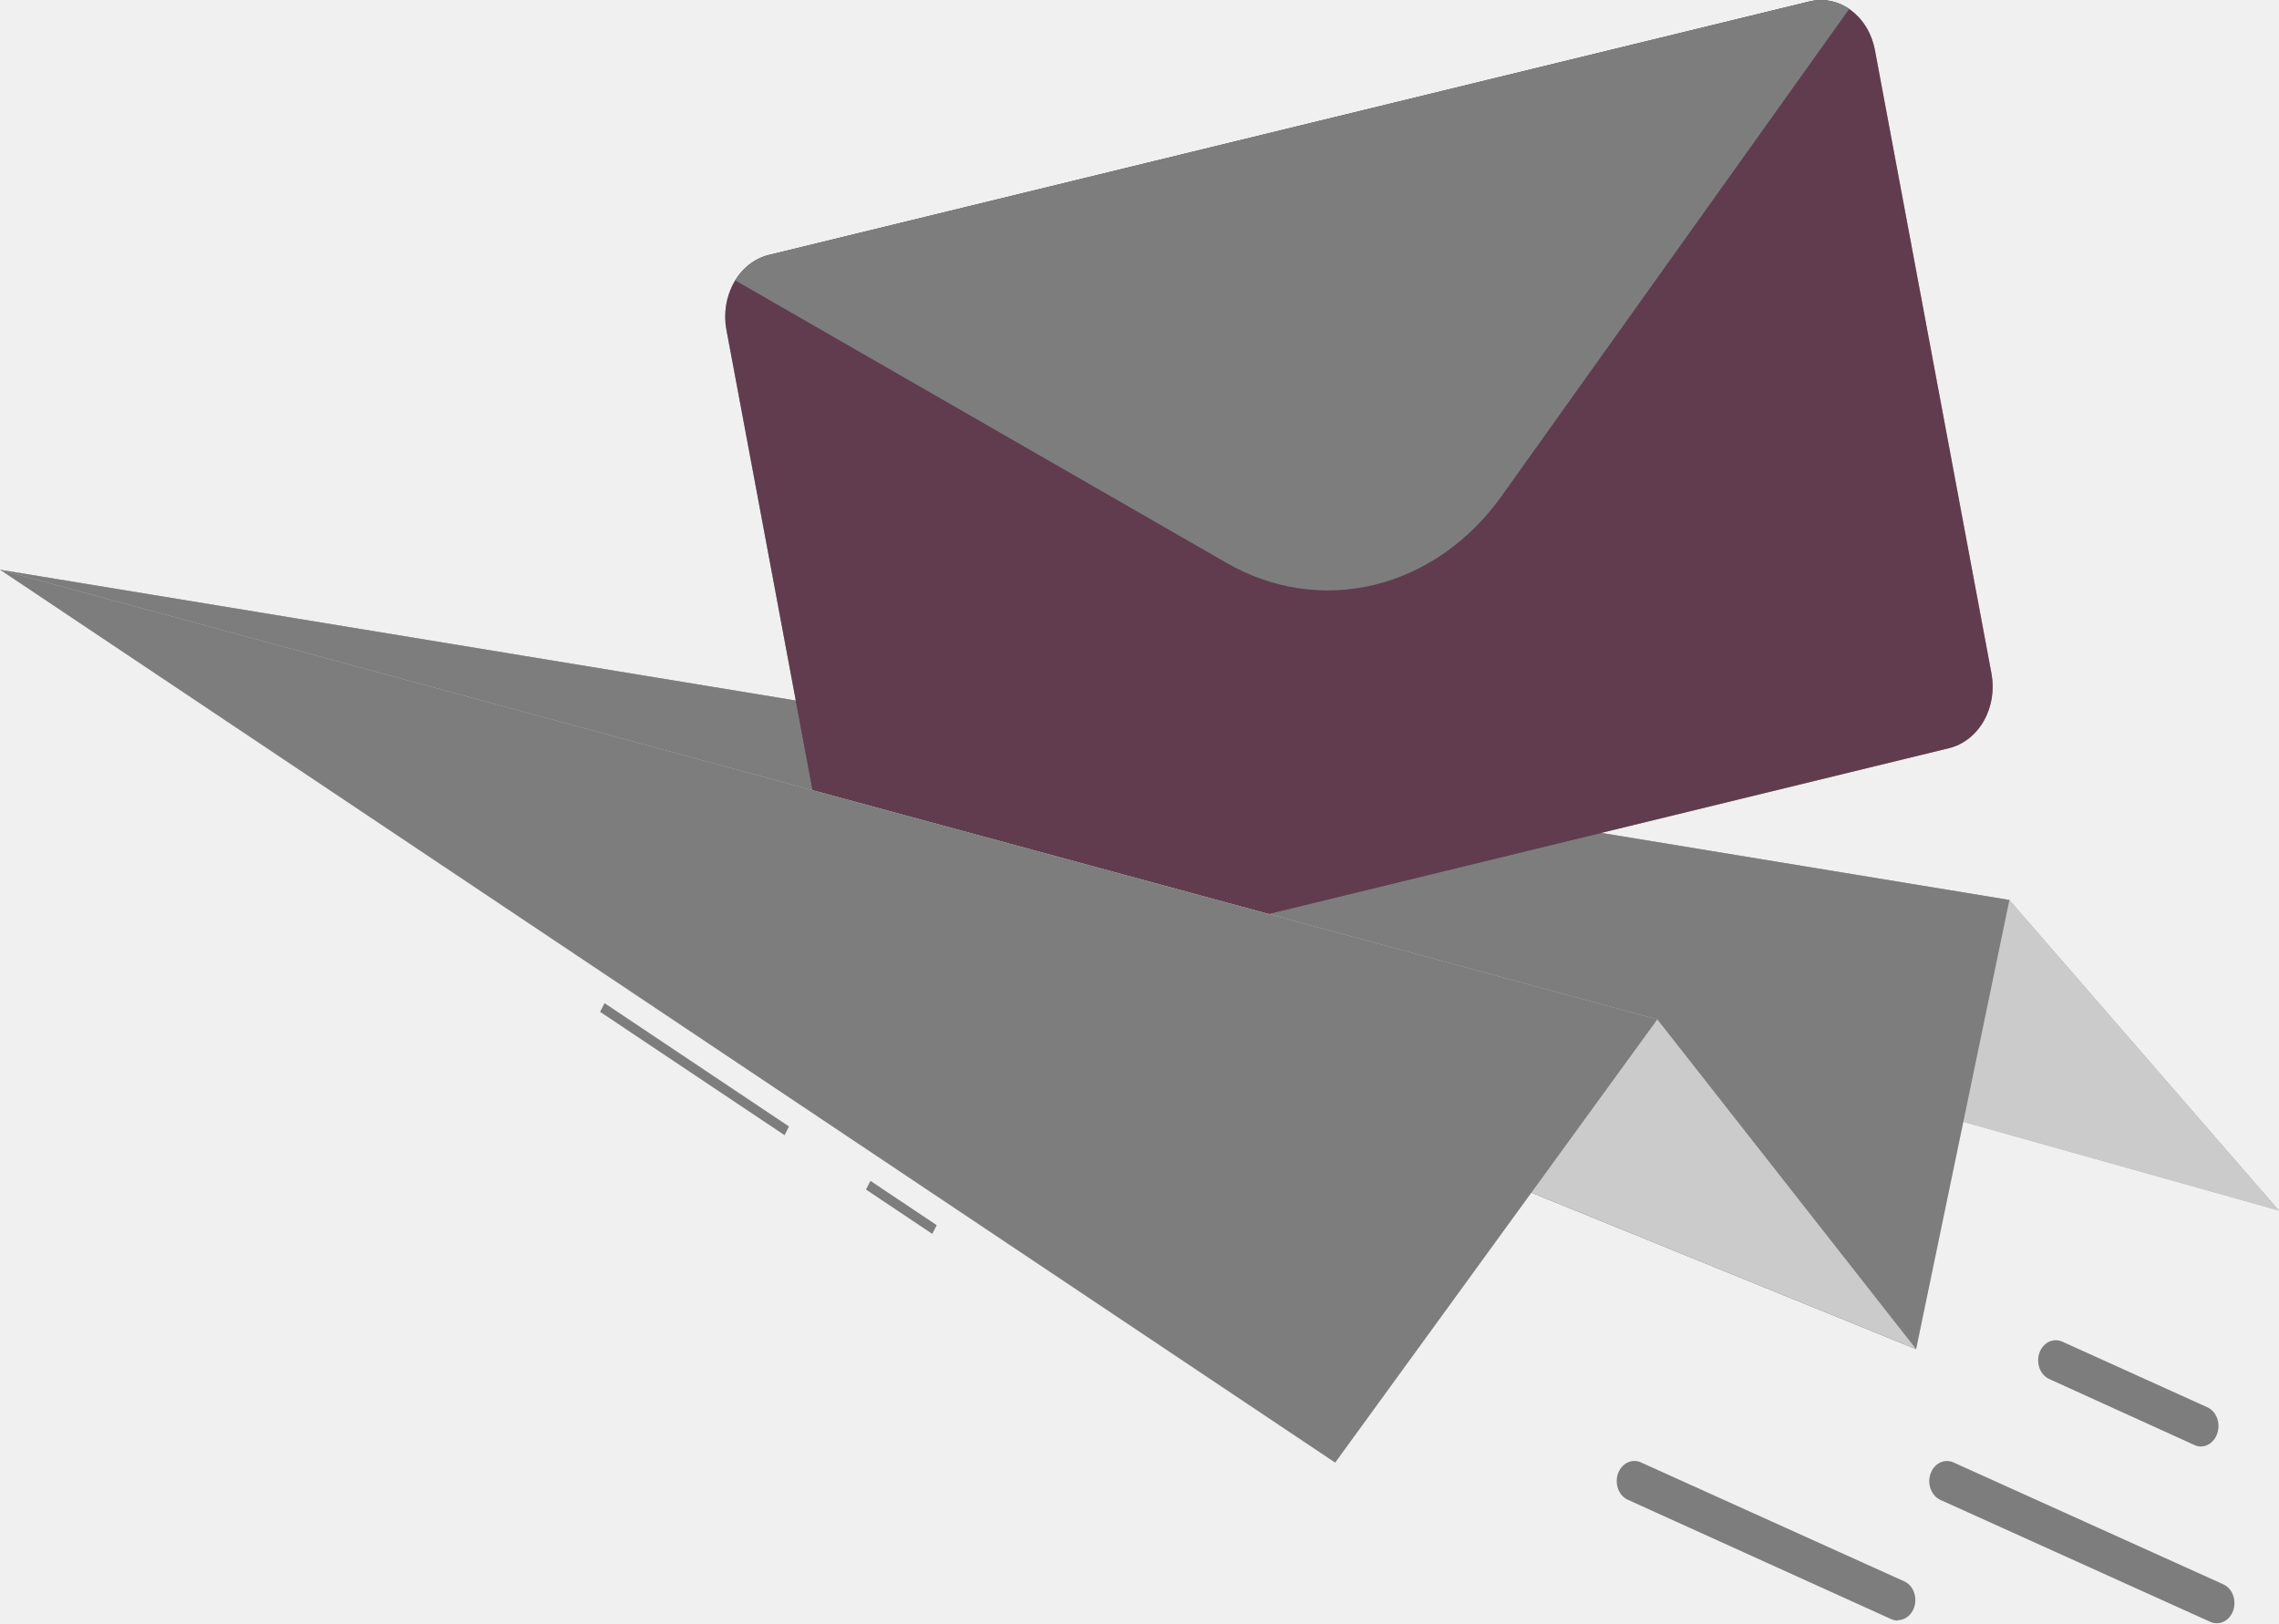
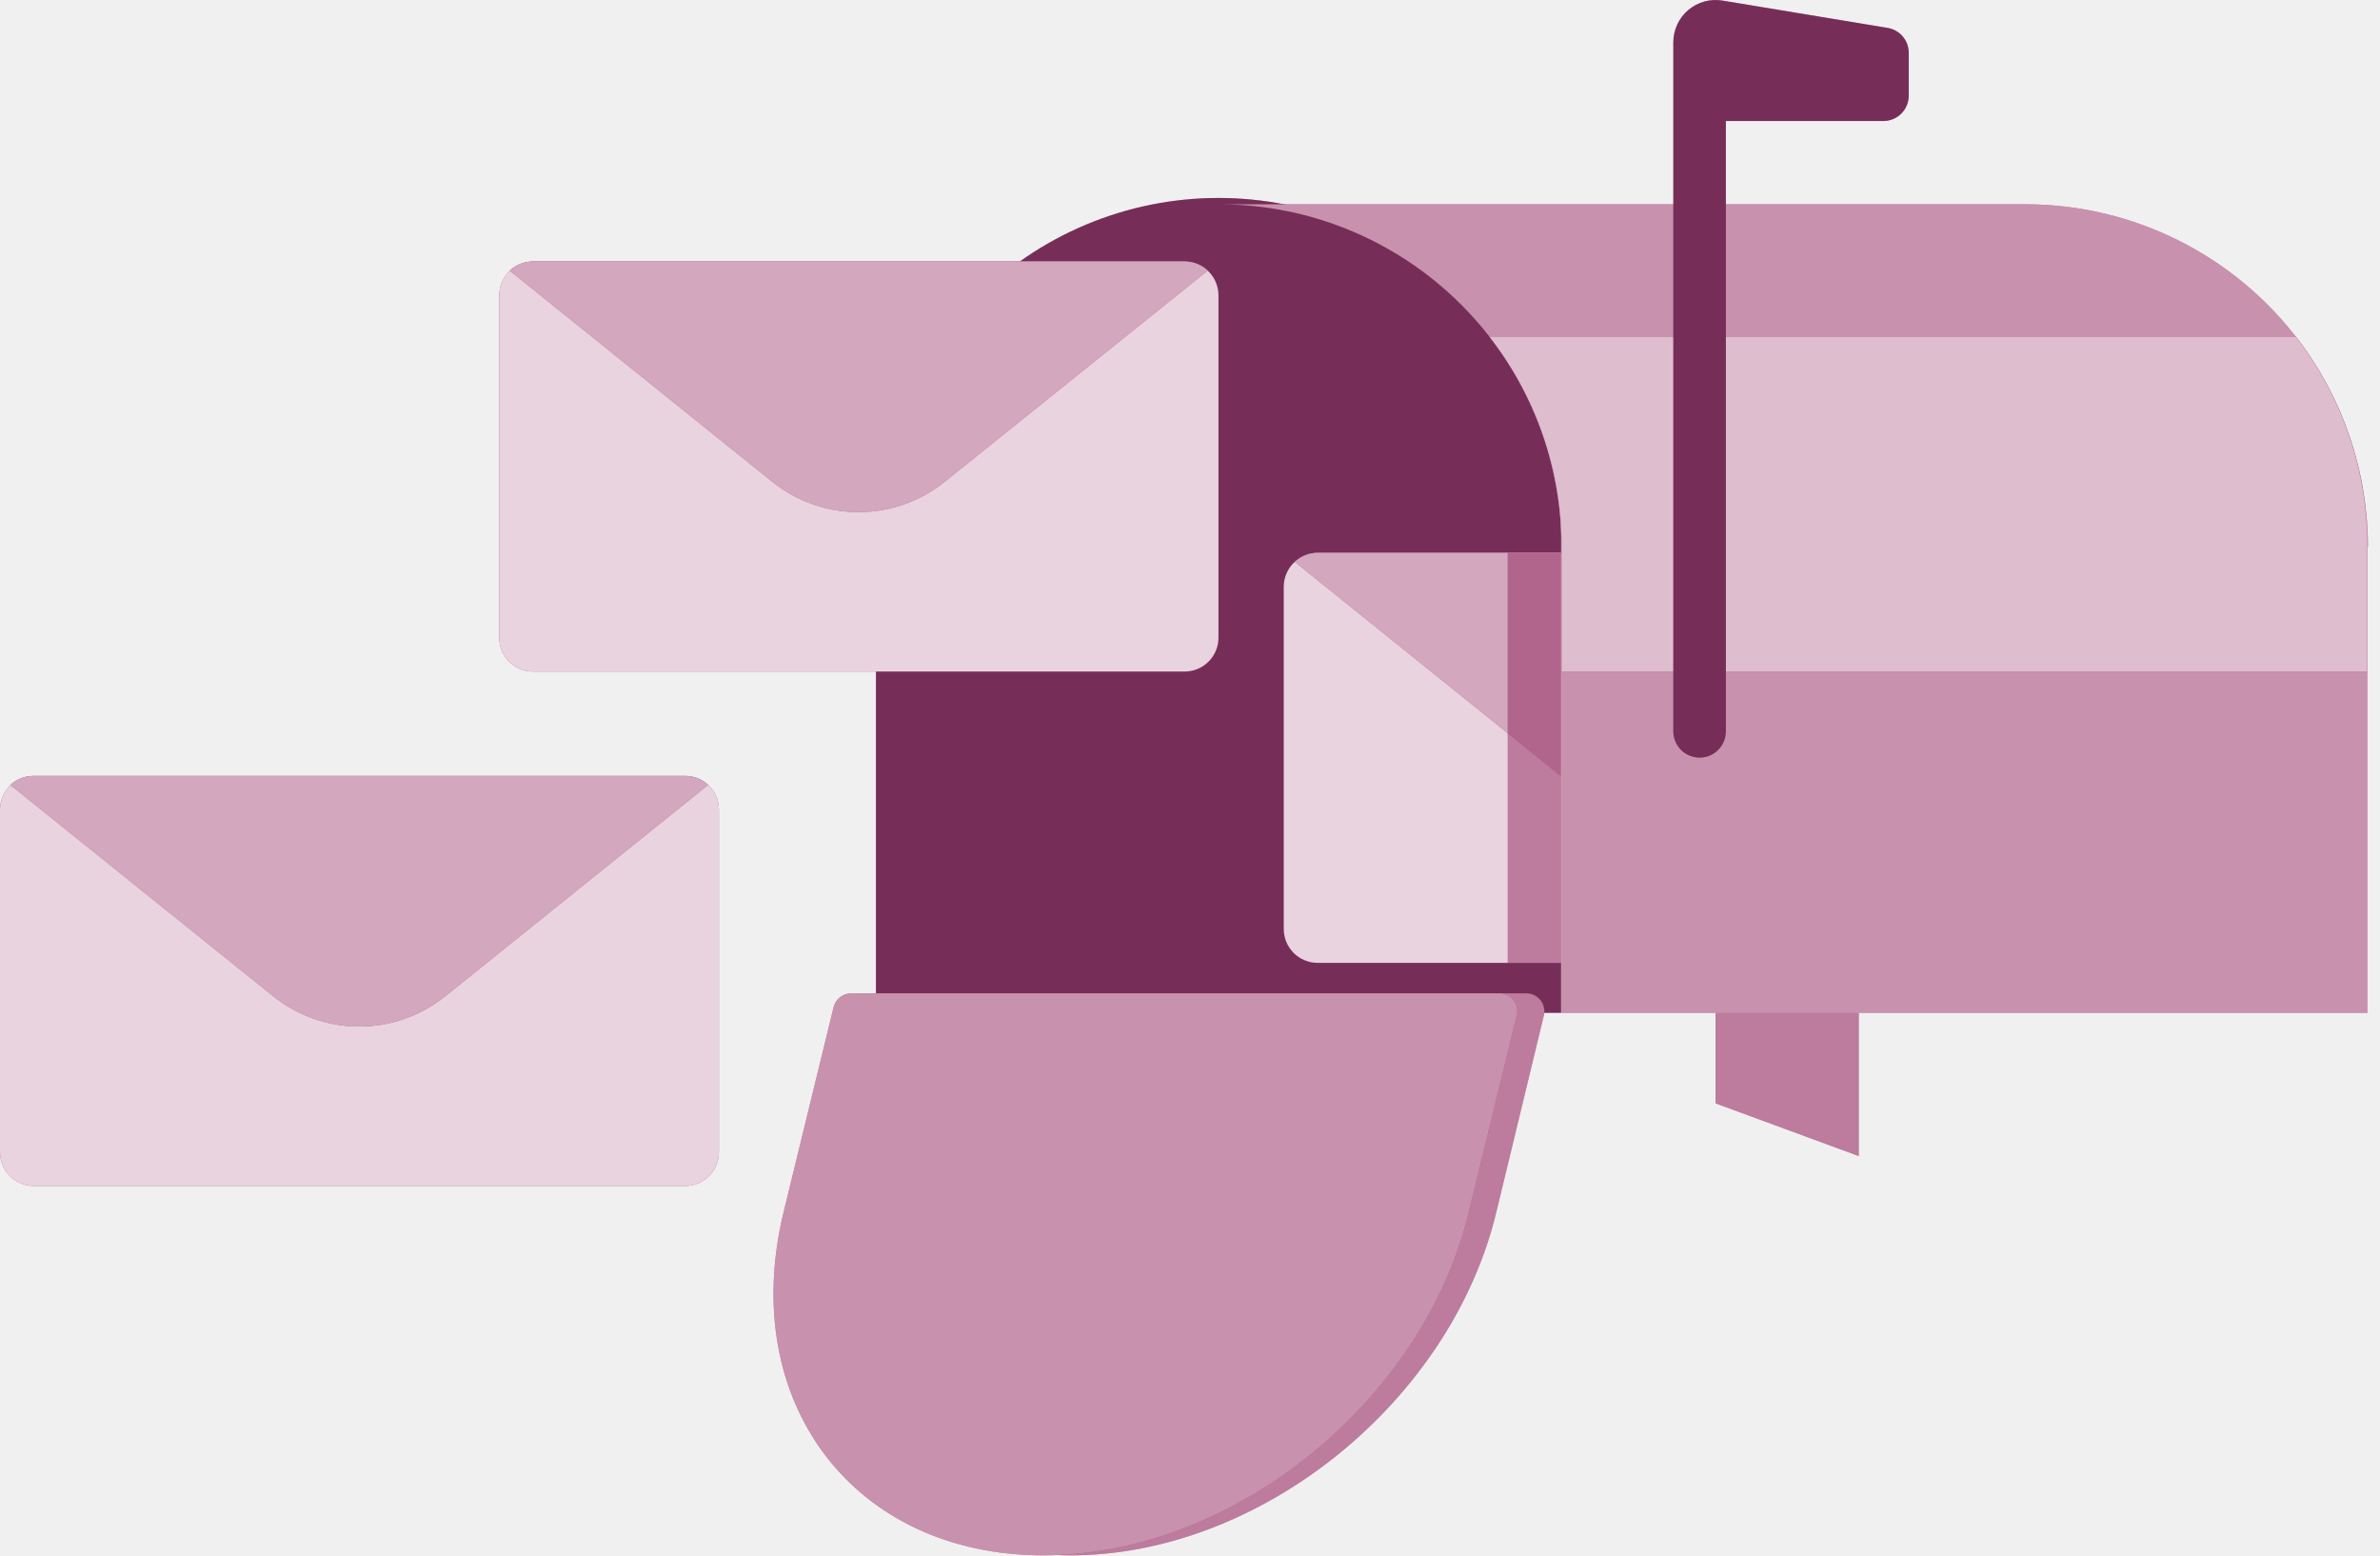
- <svg xmlns="http://www.w3.org/2000/svg" width="233" height="166" viewBox="0 0 233 166" fill="none">
-   <path d="M0 58.267L205.434 92.038L233 123.802L0 58.267Z" fill="#7D7D7D" />
-   <path opacity="0.6" d="M0 58.267L205.434 92.038L233 123.802L0 58.267Z" fill="white" />
-   <path d="M0 58.267L205.434 92.038L195.9 137.971L0 58.267Z" fill="#7D7D7D" />
-   <path opacity="0.2" d="M0 58.267L205.434 92.038L195.9 137.971L0 58.267Z" fill="#7D7D7D" />
-   <path d="M191.683 5.09L203.605 68.886C203.915 70.552 203.634 72.29 202.823 73.719C202.012 75.149 200.737 76.153 199.279 76.51L92.872 102.441C91.413 102.792 89.892 102.47 88.641 101.544C87.39 100.619 86.51 99.165 86.195 97.501L74.263 33.705C73.956 32.038 74.24 30.3 75.052 28.871C75.864 27.442 77.139 26.439 78.598 26.081L185.005 0.151C186.465 -0.2 187.987 0.123 189.239 1.051C190.49 1.979 191.369 3.434 191.683 5.1V5.09Z" fill="#4D112F" />
-   <path opacity="0.4" d="M191.683 5.09L203.605 68.886C203.915 70.552 203.634 72.29 202.823 73.719C202.012 75.149 200.737 76.153 199.279 76.51L92.872 102.441C91.413 102.792 89.892 102.47 88.641 101.544C87.39 100.619 86.51 99.165 86.195 97.501L74.263 33.705C73.956 32.038 74.24 30.3 75.052 28.871C75.864 27.442 77.139 26.439 78.598 26.081L185.005 0.151C186.465 -0.2 187.987 0.123 189.239 1.051C190.49 1.979 191.369 3.434 191.683 5.1V5.09Z" fill="#7D7D7D" />
-   <path d="M189.06 0.912L153.51 50.745C150.213 55.365 145.634 58.562 140.529 59.806C135.425 61.051 130.101 60.268 125.439 57.588L75.165 28.674C75.978 27.34 77.205 26.409 78.598 26.07L185.005 0.14C186.394 -0.197 187.843 0.079 189.06 0.912Z" fill="#7D7D7D" />
-   <path d="M0 58.267L169.442 104.252L195.9 137.971L0 58.267Z" fill="#7D7D7D" />
-   <path opacity="0.6" d="M0 58.267L169.442 104.252L195.9 137.971L0 58.267Z" fill="white" />
-   <path d="M61.809 102.59L61.353 103.478L80.209 116.09L80.665 115.202L61.809 102.59Z" fill="#7D7D7D" />
-   <path d="M88.99 120.762L88.534 121.65L95.315 126.185L95.77 125.297L88.99 120.762Z" fill="#7D7D7D" />
-   <path d="M0 58.267L169.442 104.252L136.505 149.578L0 58.267Z" fill="#7D7D7D" />
-   <path d="M226.638 166C226.41 166.001 226.183 165.952 225.971 165.856L198.378 153.385C197.937 153.182 197.583 152.788 197.396 152.288C197.208 151.789 197.2 151.225 197.375 150.72C197.55 150.214 197.893 149.808 198.329 149.591C198.765 149.373 199.259 149.361 199.703 149.557L227.305 162.028C227.695 162.204 228.02 162.531 228.222 162.951C228.424 163.371 228.492 163.859 228.413 164.33C228.333 164.8 228.113 165.225 227.789 165.53C227.465 165.835 227.058 166.001 226.638 166Z" fill="#7D7D7D" />
-   <path opacity="0.3" d="M226.638 166C226.41 166.001 226.183 165.952 225.971 165.856L198.378 153.385C197.937 153.182 197.583 152.788 197.396 152.288C197.208 151.789 197.2 151.225 197.375 150.72C197.55 150.214 197.893 149.808 198.329 149.591C198.765 149.373 199.259 149.361 199.703 149.557L227.305 162.028C227.695 162.204 228.02 162.531 228.222 162.951C228.424 163.371 228.492 163.859 228.413 164.33C228.333 164.8 228.113 165.225 227.789 165.53C227.465 165.835 227.058 166.001 226.638 166Z" fill="#7D7D7D" />
-   <path d="M225.007 147.931C224.781 147.93 224.557 147.877 224.349 147.777L209.525 141.037C209.303 140.939 209.101 140.792 208.929 140.604C208.758 140.416 208.62 140.192 208.525 139.943C208.43 139.694 208.379 139.427 208.374 139.155C208.37 138.884 208.413 138.614 208.5 138.362C208.588 138.11 208.718 137.879 208.883 137.685C209.049 137.49 209.247 137.335 209.465 137.227C209.683 137.12 209.918 137.064 210.156 137.061C210.393 137.057 210.629 137.108 210.85 137.209L225.674 143.918C226.118 144.118 226.475 144.511 226.665 145.01C226.856 145.51 226.866 146.076 226.692 146.583C226.565 146.978 226.336 147.318 226.034 147.559C225.733 147.8 225.375 147.93 225.007 147.931Z" fill="#7D7D7D" />
-   <path opacity="0.5" d="M225.007 147.931C224.781 147.93 224.557 147.877 224.349 147.777L209.525 141.037C209.303 140.939 209.101 140.792 208.929 140.604C208.758 140.416 208.62 140.192 208.525 139.943C208.43 139.694 208.379 139.427 208.374 139.155C208.37 138.884 208.413 138.614 208.5 138.362C208.588 138.11 208.718 137.879 208.883 137.685C209.049 137.49 209.247 137.335 209.465 137.227C209.683 137.12 209.918 137.064 210.156 137.061C210.393 137.057 210.629 137.108 210.85 137.209L225.674 143.918C226.118 144.118 226.475 144.511 226.665 145.01C226.856 145.51 226.866 146.076 226.692 146.583C226.565 146.978 226.336 147.318 226.034 147.559C225.733 147.8 225.375 147.93 225.007 147.931Z" fill="7D7D7D" />
-   <path d="M194.017 165.732C193.792 165.73 193.569 165.681 193.359 165.588L166.442 153.385C166.22 153.287 166.017 153.14 165.846 152.952C165.674 152.764 165.537 152.539 165.442 152.291C165.346 152.042 165.295 151.774 165.291 151.503C165.287 151.232 165.329 150.962 165.417 150.71C165.504 150.457 165.634 150.227 165.8 150.032C165.965 149.838 166.163 149.682 166.381 149.575C166.6 149.468 166.835 149.411 167.072 149.408C167.31 149.405 167.546 149.456 167.766 149.557L194.683 161.719C195.074 161.896 195.398 162.222 195.601 162.642C195.803 163.062 195.87 163.55 195.791 164.021C195.712 164.492 195.491 164.916 195.168 165.221C194.844 165.526 194.436 165.692 194.017 165.691V165.732Z" fill="#7D7D7D" />
-   <path opacity="0.3" d="M194.017 165.732C193.792 165.73 193.569 165.681 193.359 165.588L166.442 153.385C166.22 153.287 166.017 153.14 165.846 152.952C165.674 152.764 165.537 152.539 165.442 152.291C165.346 152.042 165.295 151.774 165.291 151.503C165.287 151.232 165.329 150.962 165.417 150.71C165.504 150.457 165.634 150.227 165.8 150.032C165.965 149.838 166.163 149.682 166.381 149.575C166.6 149.468 166.835 149.411 167.072 149.408C167.31 149.405 167.546 149.456 167.766 149.557L194.683 161.719C195.074 161.896 195.398 162.222 195.601 162.642C195.803 163.062 195.87 163.55 195.791 164.021C195.712 164.492 195.491 164.916 195.168 165.221C194.844 165.526 194.436 165.692 194.017 165.691V165.732Z" fill="7D7D7D" />
+ <svg xmlns="http://www.w3.org/2000/svg" width="150" height="98" viewBox="0 0 150 98" fill="none">
+   <path d="M108.126 63.817H117.149V72.841L108.126 69.521V63.817Z" fill="#91235B" />
+   <path opacity="0.4" d="M108.126 63.817H117.149V72.841L108.126 69.521V63.817Z" fill="white" />
+   <path d="M98.388 34.466C98.441 31.597 97.922 28.746 96.861 26.08C95.8 23.415 94.218 20.987 92.208 18.939C90.198 16.892 87.799 15.265 85.154 14.155C82.508 13.045 79.667 12.473 76.798 12.473C73.928 12.473 71.088 13.045 68.442 14.155C65.796 15.265 63.398 16.892 61.388 18.939C59.378 20.987 57.796 23.415 56.735 26.08C55.674 28.746 55.154 31.597 55.207 34.466V63.817H98.388V34.466Z" fill="#91235B" />
+   <path opacity="0.3" d="M98.388 34.466C98.441 31.597 97.922 28.746 96.861 26.08C95.8 23.415 94.218 20.987 92.208 18.939C90.198 16.892 87.799 15.265 85.154 14.155C82.508 13.045 79.667 12.473 76.798 12.473C73.928 12.473 71.088 13.045 68.442 14.155C65.796 15.265 63.398 16.892 61.388 18.939C59.378 20.987 57.796 23.415 56.735 26.08C55.674 28.746 55.154 31.597 55.207 34.466V63.817H98.388V34.466Z" fill="#37474F" />
+   <path d="M51.115 76.41C48.23 88.334 55.531 97.997 67.484 97.997C79.437 97.997 91.411 88.334 94.296 76.41L97.299 63.994C97.341 63.827 97.344 63.652 97.307 63.484C97.271 63.315 97.197 63.157 97.091 63.022C96.984 62.886 96.848 62.777 96.693 62.702C96.538 62.626 96.368 62.588 96.195 62.588H55.355C55.099 62.59 54.852 62.676 54.651 62.835C54.451 62.994 54.31 63.216 54.251 63.464L51.115 76.41Z" fill="#91235B" />
+   <path opacity="0.4" d="M51.115 76.41C48.23 88.334 55.531 97.997 67.484 97.997C79.437 97.997 91.411 88.334 94.296 76.41L97.299 63.994C97.341 63.827 97.344 63.652 97.307 63.484C97.271 63.315 97.197 63.157 97.091 63.022C96.984 62.886 96.848 62.777 96.693 62.702C96.538 62.626 96.368 62.588 96.195 62.588H55.355C55.099 62.59 54.852 62.676 54.651 62.835C54.451 62.994 54.31 63.216 54.251 63.464L51.115 76.41Z" fill="white" />
+   <path d="M49.378 76.41C46.493 88.334 53.794 97.997 65.747 97.997C77.699 97.997 89.674 88.334 92.559 76.41L95.592 63.994C95.633 63.827 95.636 63.652 95.6 63.484C95.563 63.315 95.489 63.157 95.383 63.022C95.276 62.886 95.14 62.777 94.985 62.702C94.83 62.626 94.66 62.588 94.488 62.588H53.64C53.384 62.59 53.136 62.676 52.936 62.835C52.736 62.994 52.595 63.216 52.536 63.464L49.378 76.41Z" fill="#91235B" />
+   <path opacity="0.5" d="M49.378 76.41C46.493 88.334 53.794 97.997 65.747 97.997C77.699 97.997 89.674 88.334 92.559 76.41L95.592 63.994C95.633 63.827 95.636 63.652 95.6 63.484C95.563 63.315 95.489 63.157 95.383 63.022C95.276 62.886 95.14 62.777 94.985 62.702C94.83 62.626 94.66 62.588 94.488 62.588H53.64C53.384 62.59 53.136 62.676 52.936 62.835C52.736 62.994 52.595 63.216 52.536 63.464L49.378 76.41Z" fill="white" />
+   <path d="M149.202 34.458V63.817H98.418V34.458C98.416 28.734 96.141 23.244 92.093 19.196C88.045 15.148 82.556 12.873 76.831 12.871H127.652C133.376 12.873 138.866 15.148 142.914 19.196C146.962 23.244 149.237 28.734 149.239 34.458H149.202Z" fill="#91235B" />
+   <path opacity="0.5" d="M149.202 34.458V63.817H98.418V34.458C98.416 28.734 96.141 23.244 92.093 19.196C88.045 15.148 82.556 12.873 76.831 12.871H127.652C133.376 12.873 138.866 15.148 142.914 19.196C146.962 23.244 149.237 28.734 149.239 34.458H149.202Z" fill="white" />
+   <path d="M149.202 34.458V42.312H98.418V34.458C98.428 29.658 96.826 24.993 93.87 21.21H144.69C147.634 24.997 149.222 29.662 149.202 34.458Z" fill="#91235B" />
+   <path opacity="0.7" d="M149.202 34.458V42.312H98.418V34.458C98.428 29.658 96.826 24.993 93.87 21.21H144.69C147.634 24.997 149.222 29.662 149.202 34.458Z" fill="white" />
+   <path d="M105.461 46.094V2.671C105.461 2.283 105.544 1.901 105.706 1.549C105.868 1.197 106.105 0.885 106.4 0.635C106.695 0.384 107.041 0.2 107.414 0.097C107.787 -0.007 108.178 -0.027 108.56 0.036L118.967 1.758C119.34 1.819 119.679 2.011 119.923 2.3C120.167 2.589 120.301 2.955 120.299 3.333V6.027C120.299 6.45 120.131 6.856 119.831 7.156C119.532 7.456 119.126 7.624 118.702 7.624H108.773V46.08C108.773 46.519 108.599 46.94 108.288 47.251C107.978 47.561 107.557 47.736 107.117 47.736C106.681 47.736 106.262 47.563 105.952 47.256C105.642 46.949 105.465 46.531 105.461 46.094Z" fill="#91235B" />
+   <path opacity="0.3" d="M105.461 46.094V2.671C105.461 2.283 105.544 1.901 105.706 1.549C105.868 1.197 106.105 0.885 106.4 0.635C106.695 0.384 107.041 0.2 107.414 0.097C107.787 -0.007 108.178 -0.027 108.56 0.036L118.967 1.758C119.34 1.819 119.679 2.011 119.923 2.3C120.167 2.589 120.301 2.955 120.299 3.333V6.027C120.299 6.45 120.131 6.856 119.831 7.156C119.532 7.456 119.126 7.624 118.702 7.624H108.773V46.08C108.773 46.519 108.599 46.94 108.288 47.251C107.978 47.561 107.557 47.736 107.117 47.736C106.681 47.736 106.262 47.563 105.952 47.256C105.642 46.949 105.465 46.531 105.461 46.094Z" fill="#37474F" />
+   <path d="M76.794 18.605V40.184C76.792 40.747 76.569 41.285 76.172 41.684C75.775 42.082 75.237 42.308 74.674 42.312H33.584C33.021 42.308 32.483 42.082 32.086 41.684C31.689 41.285 31.466 40.747 31.464 40.184V18.605C31.466 18.043 31.689 17.504 32.086 17.106C32.483 16.707 33.021 16.482 33.584 16.478H74.674C75.237 16.482 75.775 16.707 76.172 17.106C76.569 17.504 76.792 18.043 76.794 18.605Z" fill="#91235B" />
+   <path opacity="0.8" d="M76.794 18.605V40.184C76.792 40.747 76.569 41.285 76.172 41.684C75.775 42.082 75.237 42.308 74.674 42.312H33.584C33.021 42.308 32.483 42.082 32.086 41.684C31.689 41.285 31.466 40.747 31.464 40.184V18.605C31.466 18.043 31.689 17.504 32.086 17.106C32.483 16.707 33.021 16.482 33.584 16.478H74.674C75.237 16.482 75.775 16.707 76.172 17.106C76.569 17.504 76.792 18.043 76.794 18.605Z" fill="white" />
+   <path d="M76.117 17.052L59.528 30.366C57.99 31.598 56.078 32.27 54.107 32.27C52.136 32.27 50.224 31.598 48.687 30.366L32.119 17.052C32.518 16.679 33.045 16.473 33.591 16.478H74.682C75.216 16.483 75.728 16.687 76.117 17.052Z" fill="#91235B" />
+   <path opacity="0.6" d="M76.117 17.052L59.528 30.366C57.99 31.598 56.078 32.27 54.107 32.27C52.136 32.27 50.224 31.598 48.687 30.366L32.119 17.052C32.518 16.679 33.045 16.473 33.591 16.478H74.682C75.216 16.483 75.728 16.687 76.117 17.052Z" fill="white" />
+   <path d="M45.308 51.011V72.598C45.308 73.161 45.085 73.701 44.688 74.099C44.291 74.498 43.751 74.723 43.188 74.725H2.12C1.557 74.721 1.019 74.496 0.623 74.097C0.226 73.699 0.002 73.16 0 72.598V51.011C0 50.449 0.223 49.91 0.621 49.512C1.018 49.115 1.558 48.891 2.12 48.891H43.188C43.751 48.891 44.29 49.115 44.687 49.512C45.085 49.91 45.308 50.449 45.308 51.011Z" fill="#91235B" />
+   <path opacity="0.8" d="M45.308 51.011V72.598C45.308 73.161 45.085 73.701 44.688 74.099C44.291 74.498 43.751 74.723 43.188 74.725H2.12C1.557 74.721 1.019 74.496 0.623 74.097C0.226 73.699 0.002 73.16 0 72.598V51.011C0 50.449 0.223 49.91 0.621 49.512C1.018 49.115 1.558 48.891 2.12 48.891H43.188C43.751 48.891 44.29 49.115 44.687 49.512C45.085 49.91 45.308 50.449 45.308 51.011Z" fill="white" />
+   <path d="M44.631 49.458L28.064 62.772C26.527 64.008 24.615 64.682 22.643 64.682C20.671 64.682 18.759 64.008 17.222 62.772L0.647 49.458C1.047 49.087 1.574 48.884 2.119 48.891H43.188C43.724 48.889 44.24 49.092 44.631 49.458Z" fill="#91235B" />
+   <path opacity="0.6" d="M44.631 49.458L28.064 62.772C26.527 64.008 24.615 64.682 22.643 64.682C20.671 64.682 18.759 64.008 17.222 62.772L0.647 49.458C1.047 49.087 1.574 48.884 2.119 48.891H43.188C43.724 48.889 44.24 49.092 44.631 49.458Z" fill="white" />
+   <path d="M98.389 34.834V60.667H83.036C82.472 60.665 81.932 60.441 81.534 60.042C81.135 59.644 80.911 59.104 80.909 58.54V36.961C80.912 36.398 81.138 35.859 81.536 35.461C81.934 35.063 82.473 34.838 83.036 34.834H98.389Z" fill="#91235B" />
+   <path opacity="0.8" d="M98.389 34.834V60.667H83.036C82.472 60.665 81.932 60.441 81.534 60.042C81.135 59.644 80.911 59.104 80.909 58.54V36.961C80.912 36.398 81.138 35.859 81.536 35.461C81.934 35.063 82.473 34.838 83.036 34.834H98.389Z" fill="white" />
+   <path d="M98.389 34.834V48.891C98.31 48.839 98.234 48.783 98.16 48.722L81.608 35.408C82.005 35.032 82.533 34.826 83.08 34.834H98.389Z" fill="#91235B" />
+   <path opacity="0.6" d="M98.389 34.834V48.891C98.31 48.839 98.234 48.783 98.16 48.722L81.608 35.408C82.005 35.032 82.533 34.826 83.08 34.834H98.389Z" fill="white" />
+   <path opacity="0.5" d="M98.381 34.834H95.018V60.667H98.381V34.834Z" fill="#91235B" />
</svg>
